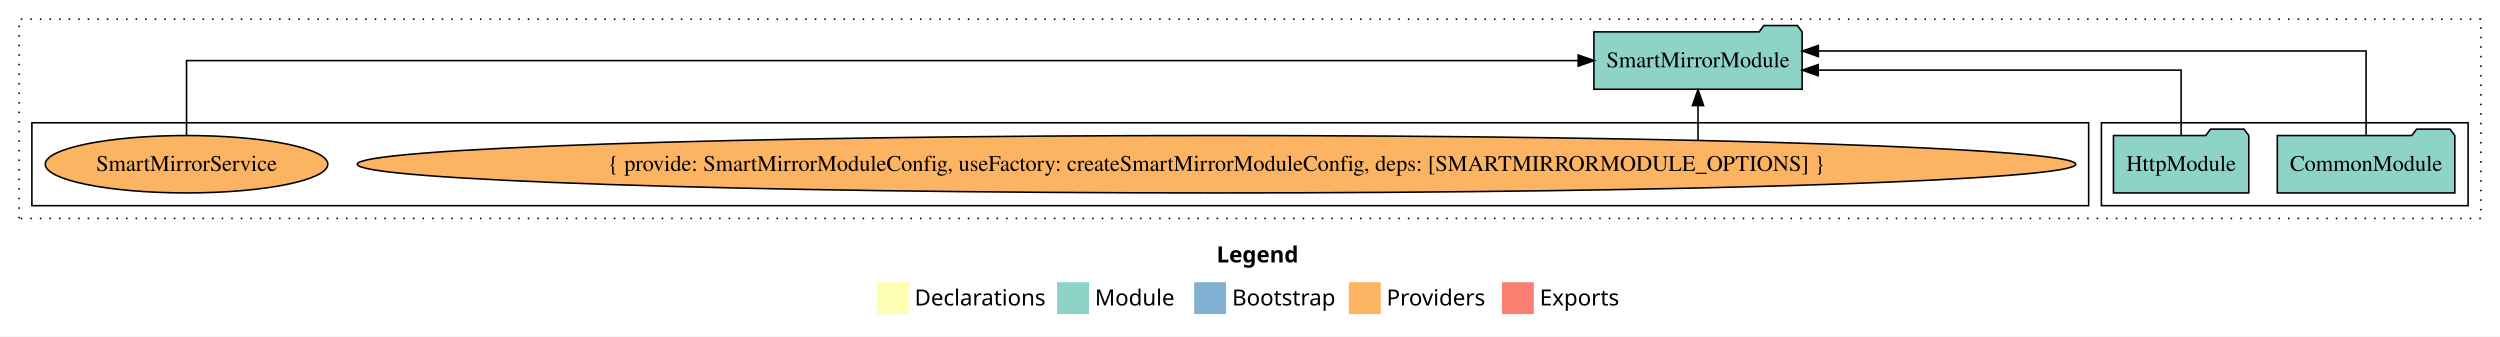
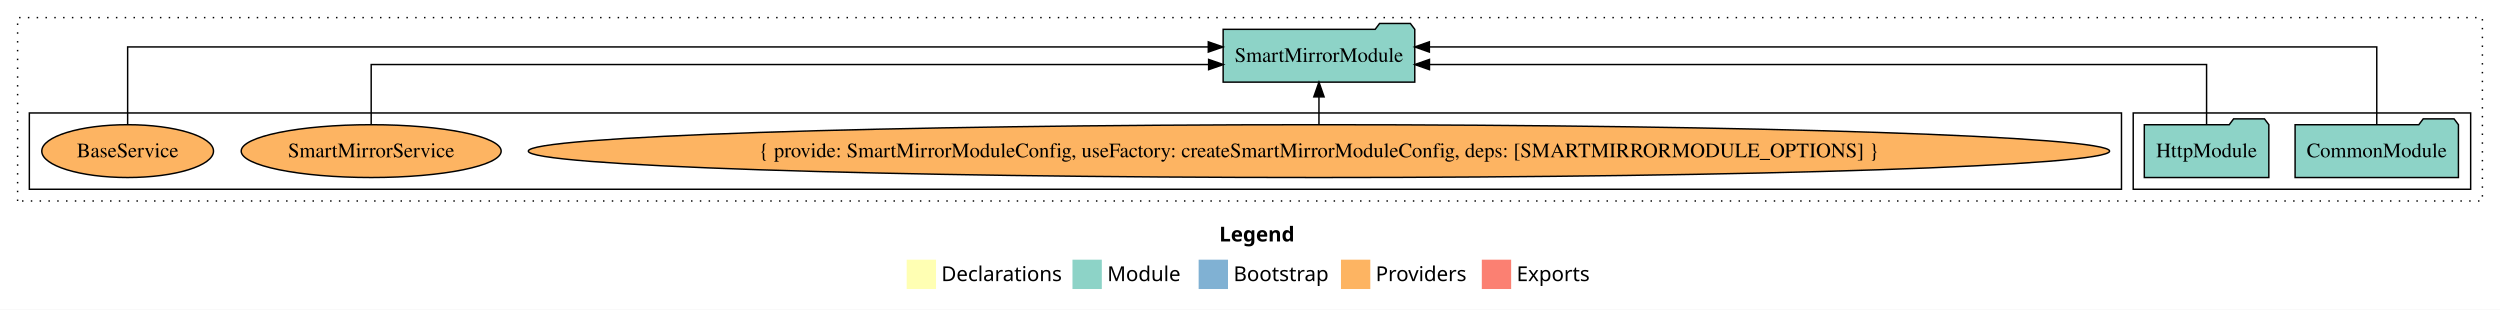
- <svg xmlns="http://www.w3.org/2000/svg" width="1568pt" height="211pt" viewBox="0.00 0.00 1568.00 211.00">
+ <svg xmlns="http://www.w3.org/2000/svg" width="1704pt" height="211pt" viewBox="0.00 0.00 1704.00 211.00">
  <g id="graph0" class="graph" transform="scale(1 1) rotate(0) translate(4 207)">
-     <polygon fill="#ffffff" stroke="transparent" points="-4,4 -4,-207 1564,-207 1564,4 -4,4" />
-     <text text-anchor="start" x="759.009" y="-42.4" font-family="sans-serif" font-weight="bold" font-size="14.00" fill="#000000">Legend</text>
-     <polygon fill="#ffffb3" stroke="transparent" points="546,-10 546,-30 566,-30 566,-10 546,-10" />
-     <text text-anchor="start" x="569.629" y="-15.4" font-family="sans-serif" font-size="14.00" fill="#000000">  Declarations</text>
-     <polygon fill="#8dd3c7" stroke="transparent" points="659,-10 659,-30 679,-30 679,-10 659,-10" />
-     <text text-anchor="start" x="682.725" y="-15.4" font-family="sans-serif" font-size="14.00" fill="#000000">  Module</text>
-     <polygon fill="#80b1d3" stroke="transparent" points="745,-10 745,-30 765,-30 765,-10 745,-10" />
-     <text text-anchor="start" x="768.781" y="-15.4" font-family="sans-serif" font-size="14.00" fill="#000000">  Bootstrap</text>
-     <polygon fill="#fdb462" stroke="transparent" points="842,-10 842,-30 862,-30 862,-10 842,-10" />
-     <text text-anchor="start" x="865.673" y="-15.4" font-family="sans-serif" font-size="14.00" fill="#000000">  Providers</text>
-     <polygon fill="#fb8072" stroke="transparent" points="938,-10 938,-30 958,-30 958,-10 938,-10" />
-     <text text-anchor="start" x="961.726" y="-15.4" font-family="sans-serif" font-size="14.00" fill="#000000">  Exports</text>
+     <polygon fill="#ffffff" stroke="transparent" points="-4,4 -4,-207 1700,-207 1700,4 -4,4" />
+     <text text-anchor="start" x="827.009" y="-42.4" font-family="sans-serif" font-weight="bold" font-size="14.00" fill="#000000">Legend</text>
+     <polygon fill="#ffffb3" stroke="transparent" points="614,-10 614,-30 634,-30 634,-10 614,-10" />
+     <text text-anchor="start" x="637.629" y="-15.4" font-family="sans-serif" font-size="14.00" fill="#000000">  Declarations</text>
+     <polygon fill="#8dd3c7" stroke="transparent" points="727,-10 727,-30 747,-30 747,-10 727,-10" />
+     <text text-anchor="start" x="750.725" y="-15.4" font-family="sans-serif" font-size="14.00" fill="#000000">  Module</text>
+     <polygon fill="#80b1d3" stroke="transparent" points="813,-10 813,-30 833,-30 833,-10 813,-10" />
+     <text text-anchor="start" x="836.781" y="-15.4" font-family="sans-serif" font-size="14.00" fill="#000000">  Bootstrap</text>
+     <polygon fill="#fdb462" stroke="transparent" points="910,-10 910,-30 930,-30 930,-10 910,-10" />
+     <text text-anchor="start" x="933.673" y="-15.4" font-family="sans-serif" font-size="14.00" fill="#000000">  Providers</text>
+     <polygon fill="#fb8072" stroke="transparent" points="1006,-10 1006,-30 1026,-30 1026,-10 1006,-10" />
+     <text text-anchor="start" x="1029.726" y="-15.4" font-family="sans-serif" font-size="14.00" fill="#000000">  Exports</text>
    <g id="clust1" class="cluster">
-       <polygon fill="none" stroke="#000000" stroke-dasharray="1,5" points="8,-70 8,-195 1552,-195 1552,-70 8,-70" />
+       <polygon fill="none" stroke="#000000" stroke-dasharray="1,5" points="8,-70 8,-195 1688,-195 1688,-70 8,-70" />
    </g>
    <g id="clust3" class="cluster">
-       <polygon fill="none" stroke="#000000" points="1314,-78 1314,-130 1544,-130 1544,-78 1314,-78" />
+       <polygon fill="none" stroke="#000000" points="1450,-78 1450,-130 1680,-130 1680,-78 1450,-78" />
    </g>
    <g id="clust6" class="cluster">
-       <polygon fill="none" stroke="#000000" points="16,-78 16,-130 1306,-130 1306,-78 16,-78" />
+       <polygon fill="none" stroke="#000000" points="16,-78 16,-130 1442,-130 1442,-78 16,-78" />
    </g>
    <g id="node1" class="node">
-       <polygon fill="#8dd3c7" stroke="#000000" points="1535.668,-122 1532.668,-126 1511.668,-126 1508.668,-122 1424.332,-122 1424.332,-86 1535.668,-86 1535.668,-122" />
-       <text text-anchor="middle" x="1480" y="-99.8" font-family="Times,serif" font-size="14.00" fill="#000000">CommonModule</text>
+       <polygon fill="#8dd3c7" stroke="#000000" points="1671.668,-122 1668.668,-126 1647.668,-126 1644.668,-122 1560.332,-122 1560.332,-86 1671.668,-86 1671.668,-122" />
+       <text text-anchor="middle" x="1616" y="-99.8" font-family="Times,serif" font-size="14.00" fill="#000000">CommonModule</text>
    </g>
    <g id="node3" class="node">
-       <polygon fill="#8dd3c7" stroke="#000000" points="1126.306,-187 1123.306,-191 1102.306,-191 1099.306,-187 995.694,-187 995.694,-151 1126.306,-151 1126.306,-187" />
-       <text text-anchor="middle" x="1061" y="-164.8" font-family="Times,serif" font-size="14.00" fill="#000000">SmartMirrorModule</text>
+       <polygon fill="#8dd3c7" stroke="#000000" points="960.306,-187 957.306,-191 936.306,-191 933.306,-187 829.694,-187 829.694,-151 960.306,-151 960.306,-187" />
+       <text text-anchor="middle" x="895" y="-164.8" font-family="Times,serif" font-size="14.00" fill="#000000">SmartMirrorModule</text>
    </g>
    <g id="edge1" class="edge">
-       <path fill="none" stroke="#000000" d="M1480,-122.284C1480,-143.321 1480,-175 1480,-175 1480,-175 1136.469,-175 1136.469,-175" />
-       <polygon fill="#000000" stroke="#000000" points="1136.469,-171.5 1126.469,-175 1136.469,-178.5 1136.469,-171.5" />
+       <path fill="none" stroke="#000000" d="M1616,-122.284C1616,-143.321 1616,-175 1616,-175 1616,-175 970.256,-175 970.256,-175" />
+       <polygon fill="#000000" stroke="#000000" points="970.256,-171.5 960.256,-175 970.255,-178.5 970.256,-171.5" />
    </g>
    <g id="node2" class="node">
-       <polygon fill="#8dd3c7" stroke="#000000" points="1406.439,-122 1403.439,-126 1382.439,-126 1379.439,-122 1321.561,-122 1321.561,-86 1406.439,-86 1406.439,-122" />
-       <text text-anchor="middle" x="1364" y="-99.8" font-family="Times,serif" font-size="14.00" fill="#000000">HttpModule</text>
+       <polygon fill="#8dd3c7" stroke="#000000" points="1542.439,-122 1539.439,-126 1518.439,-126 1515.439,-122 1457.561,-122 1457.561,-86 1542.439,-86 1542.439,-122" />
+       <text text-anchor="middle" x="1500" y="-99.8" font-family="Times,serif" font-size="14.00" fill="#000000">HttpModule</text>
    </g>
    <g id="edge2" class="edge">
-       <path fill="none" stroke="#000000" d="M1364,-122.022C1364,-139.373 1364,-163 1364,-163 1364,-163 1136.373,-163 1136.373,-163" />
-       <polygon fill="#000000" stroke="#000000" points="1136.373,-159.5 1126.373,-163 1136.373,-166.5 1136.373,-159.5" />
+       <path fill="none" stroke="#000000" d="M1500,-122.022C1500,-139.373 1500,-163 1500,-163 1500,-163 970.32,-163 970.32,-163" />
+       <polygon fill="#000000" stroke="#000000" points="970.321,-159.5 960.32,-163 970.32,-166.5 970.321,-159.5" />
    </g>
    <g id="node4" class="node">
-       <ellipse fill="#fdb462" stroke="#000000" cx="759" cy="-104" rx="538.921" ry="18" />
-       <text text-anchor="middle" x="759" y="-99.8" font-family="Times,serif" font-size="14.00" fill="#000000">{ provide: SmartMirrorModuleConfig, useFactory: createSmartMirrorModuleConfig, deps: [SMARTMIRRORMODULE_OPTIONS] }</text>
+       <ellipse fill="#fdb462" stroke="#000000" cx="895" cy="-104" rx="538.921" ry="18" />
+       <text text-anchor="middle" x="895" y="-99.8" font-family="Times,serif" font-size="14.00" fill="#000000">{ provide: SmartMirrorModuleConfig, useFactory: createSmartMirrorModuleConfig, deps: [SMARTMIRRORMODULE_OPTIONS] }</text>
    </g>
    <g id="edge3" class="edge">
-       <path fill="none" stroke="#000000" d="M1061,-119.076C1061,-119.076 1061,-140.764 1061,-140.764" />
-       <polygon fill="#000000" stroke="#000000" points="1057.5,-140.764 1061,-150.764 1064.5,-140.764 1057.5,-140.764" />
+       <path fill="none" stroke="#000000" d="M895,-122.106C895,-122.106 895,-140.991 895,-140.991" />
+       <polygon fill="#000000" stroke="#000000" points="891.5,-140.991 895,-150.991 898.5,-140.991 891.5,-140.991" />
    </g>
    <g id="node5" class="node">
-       <ellipse fill="#fdb462" stroke="#000000" cx="113" cy="-104" rx="88.597" ry="18" />
-       <text text-anchor="middle" x="113" y="-99.8" font-family="Times,serif" font-size="14.00" fill="#000000">SmartMirrorService</text>
+       <ellipse fill="#fdb462" stroke="#000000" cx="249" cy="-104" rx="88.597" ry="18" />
+       <text text-anchor="middle" x="249" y="-99.8" font-family="Times,serif" font-size="14.00" fill="#000000">SmartMirrorService</text>
    </g>
    <g id="edge4" class="edge">
-       <path fill="none" stroke="#000000" d="M113,-122.106C113,-141.339 113,-169 113,-169 113,-169 985.84,-169 985.84,-169" />
-       <polygon fill="#000000" stroke="#000000" points="985.84,-172.5 995.84,-169 985.84,-165.5 985.84,-172.5" />
+       <path fill="none" stroke="#000000" d="M249,-122.022C249,-139.373 249,-163 249,-163 249,-163 819.802,-163 819.802,-163" />
+       <polygon fill="#000000" stroke="#000000" points="819.803,-166.5 829.802,-163 819.802,-159.5 819.803,-166.5" />
+     </g>
+     <g id="node6" class="node">
+       <ellipse fill="#fdb462" stroke="#000000" cx="83" cy="-104" rx="58.523" ry="18" />
+       <text text-anchor="middle" x="83" y="-99.8" font-family="Times,serif" font-size="14.00" fill="#000000">BaseService</text>
+     </g>
+     <g id="edge5" class="edge">
+       <path fill="none" stroke="#000000" d="M83,-122.284C83,-143.321 83,-175 83,-175 83,-175 819.581,-175 819.581,-175" />
+       <polygon fill="#000000" stroke="#000000" points="819.581,-178.5 829.581,-175 819.581,-171.5 819.581,-178.5" />
    </g>
  </g>
</svg>
